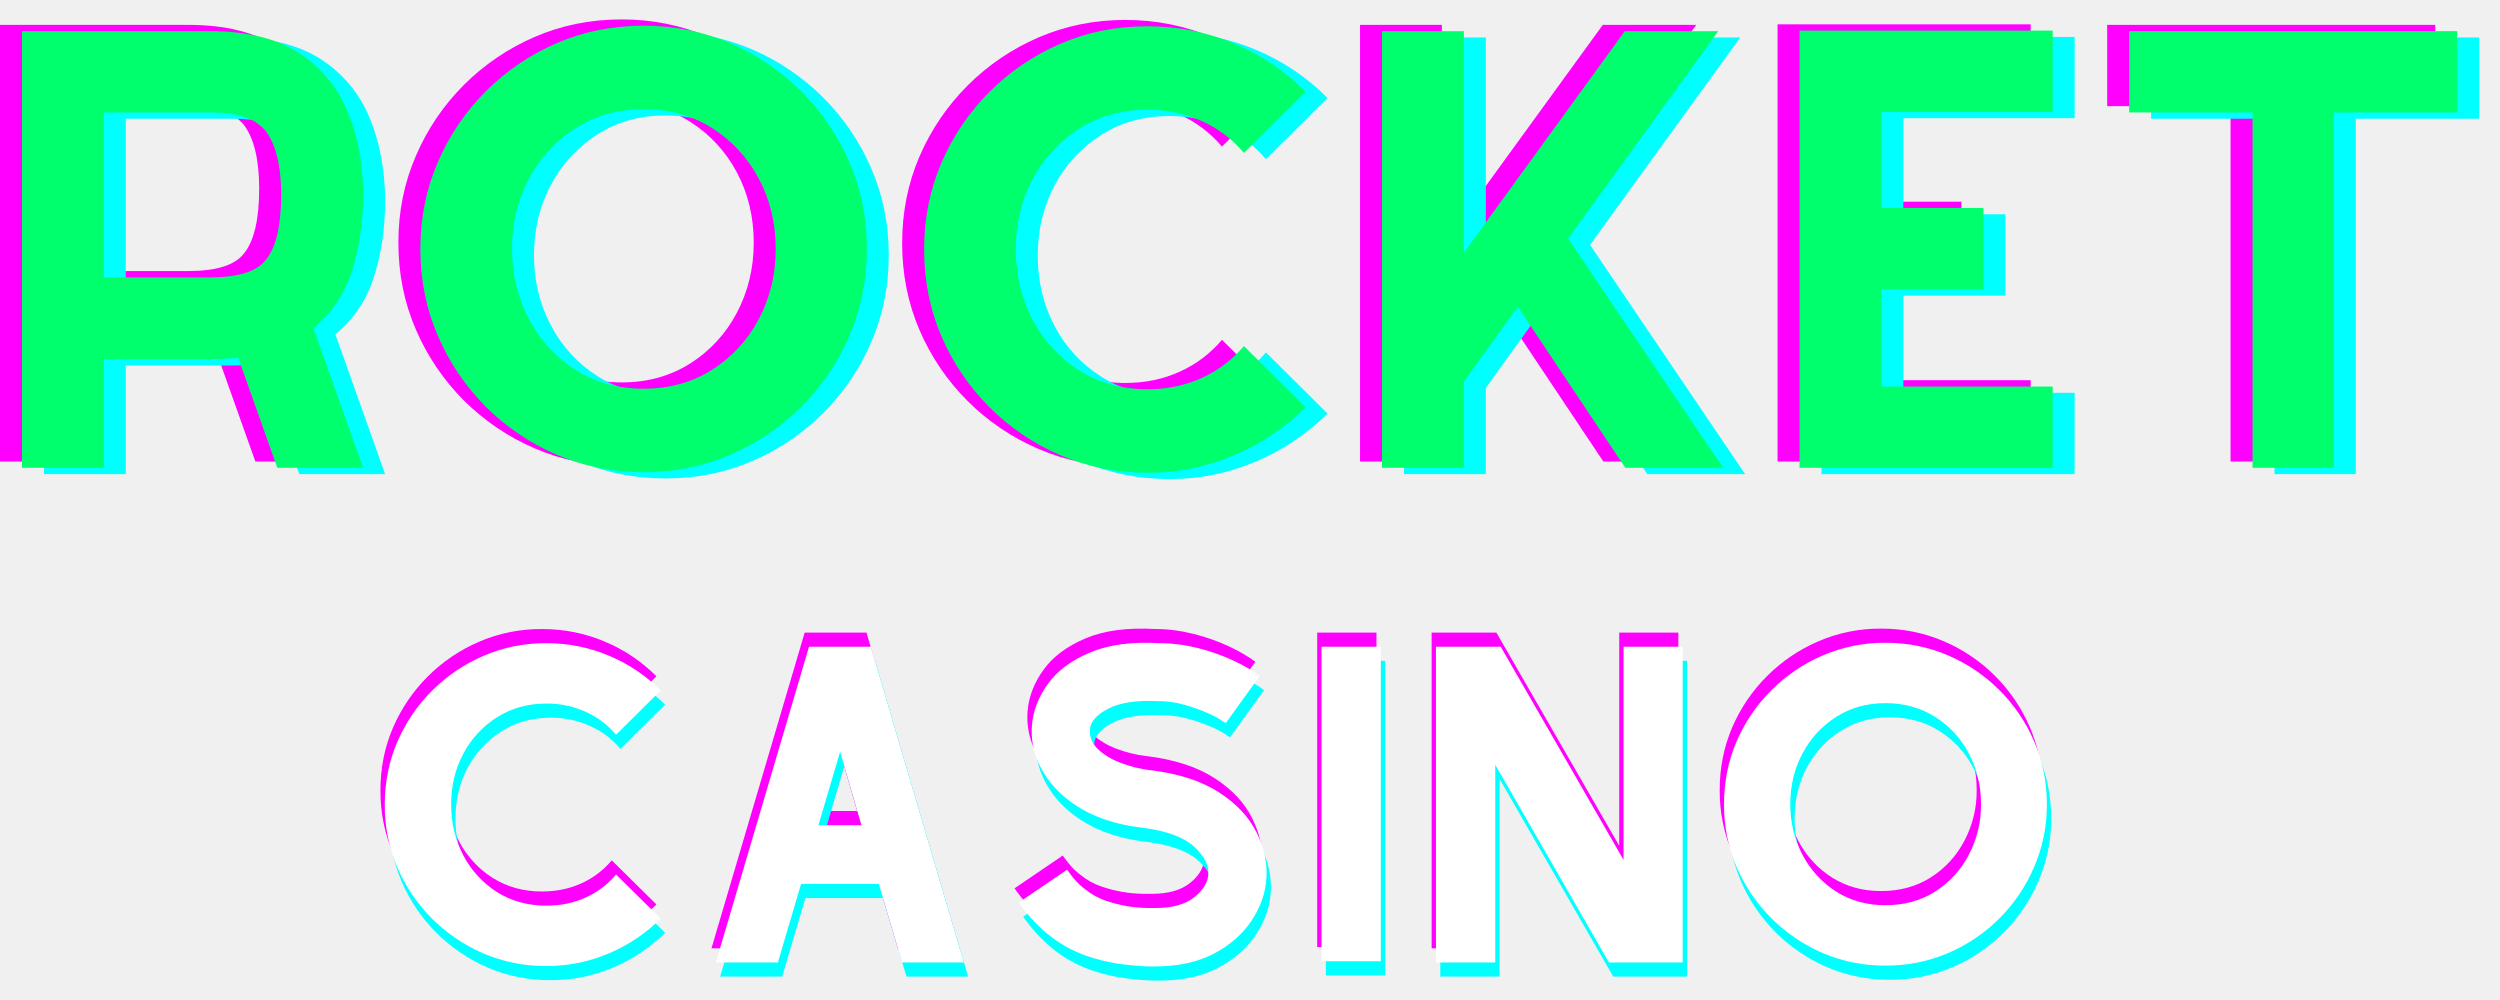
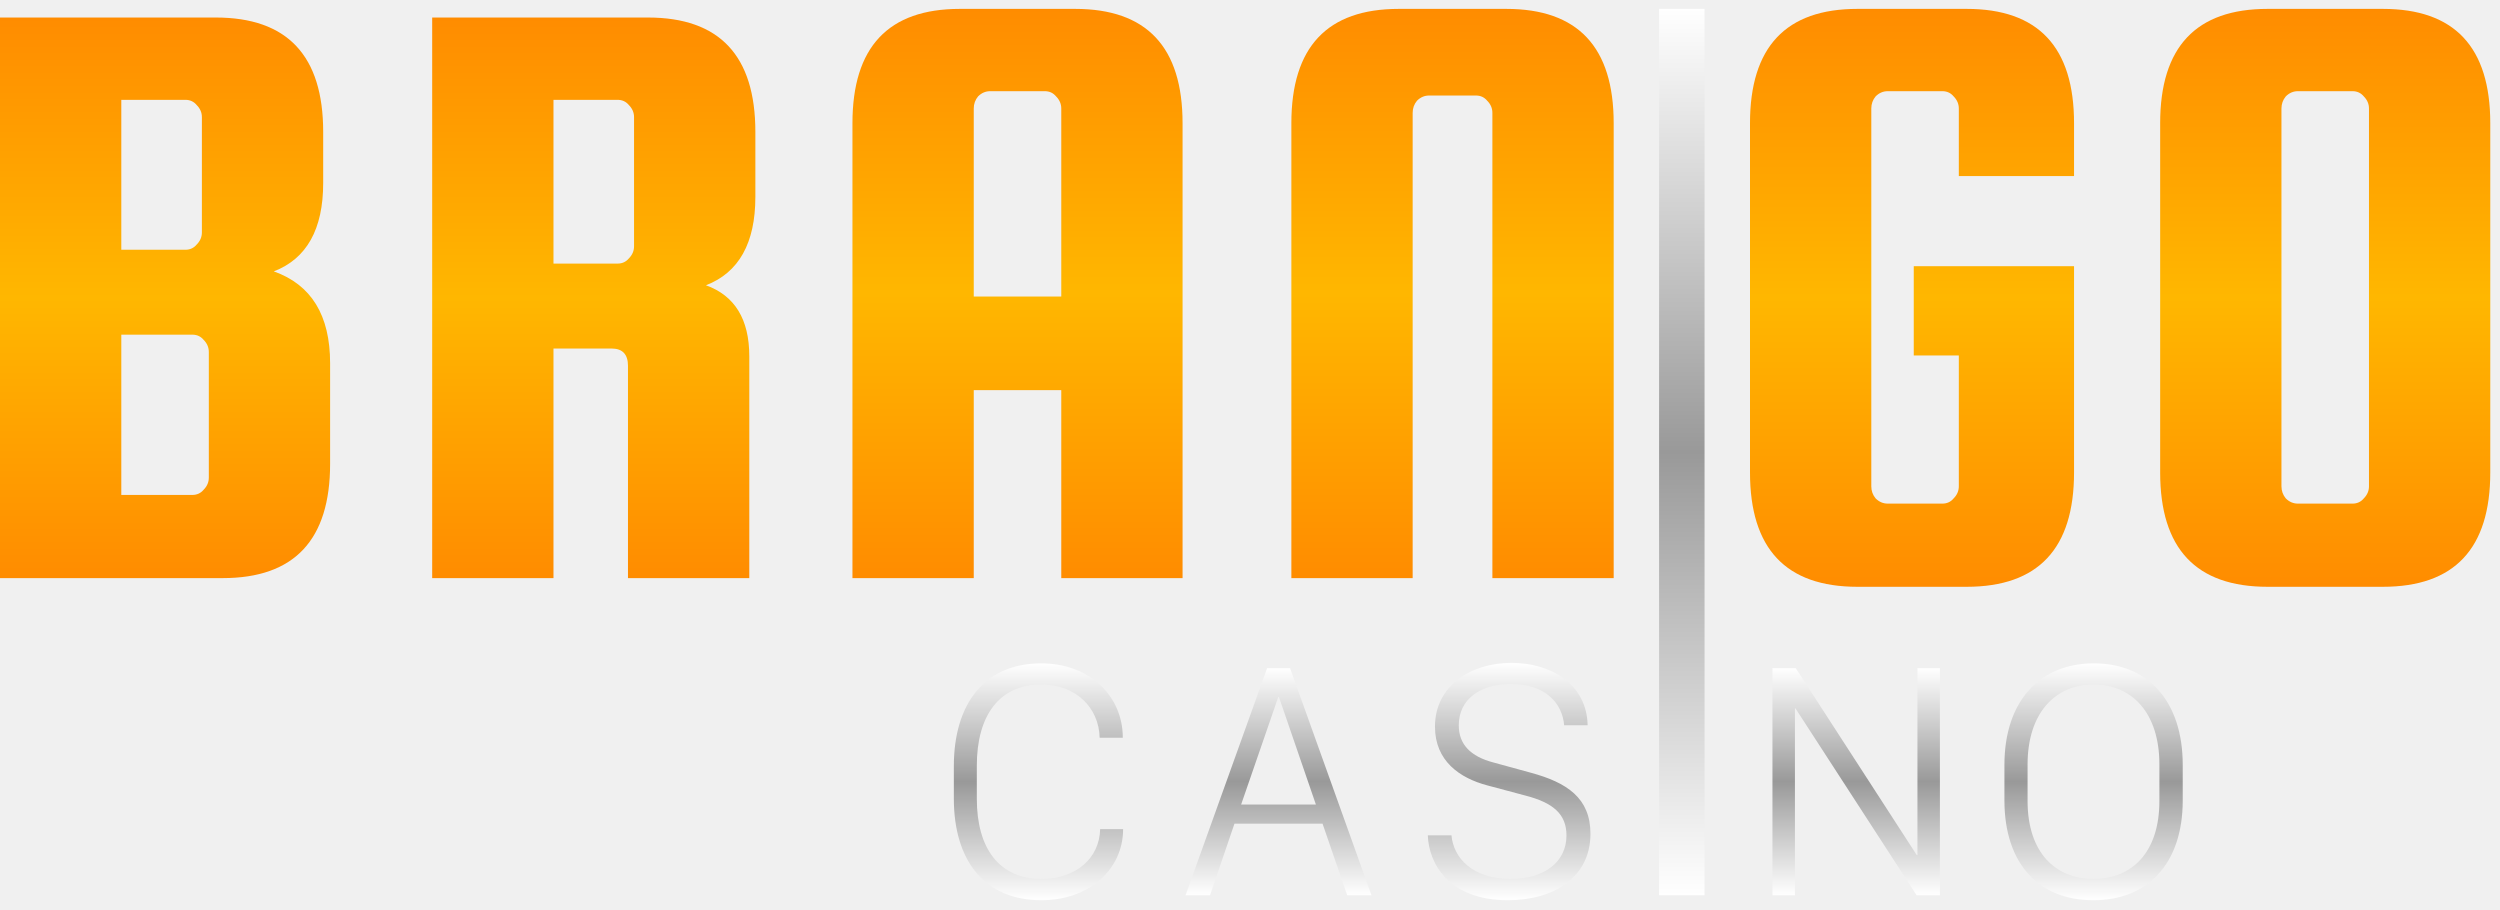
- <svg xmlns="http://www.w3.org/2000/svg" width="115" height="46" fill="none">
-   <path fill="#F0F" d="M15.693 8.68c0 1.253-.173 2.416-.516 3.487-.344 1.069-.934 1.947-1.772 2.634l2.288 6.429h-3.947l-1.804-5.072c-.402.05-.83.075-1.282.075H3.765v4.997H0V1.144h8.66c1.705 0 3.073.34 4.104 1.018a5.807 5.807 0 0 1 2.238 2.728c.46 1.136.69 2.399.69 3.79ZM3.765 12.468H8.66c1.29 0 2.143-.267 2.558-.804.468-.57.704-1.565.704-2.986 0-1.357-.244-2.345-.729-2.966a2.242 2.242 0 0 0-.327-.302c-.163-.133-.418-.254-.76-.364-.344-.109-.827-.164-1.446-.164H3.765v7.586ZM28.595.893c1.42 0 2.75.268 3.99.804a10.395 10.395 0 0 1 3.262 2.212 10.397 10.397 0 0 1 2.212 3.262c.536 1.236.805 2.567.805 3.99 0 1.426-.269 2.758-.805 3.998a10.468 10.468 0 0 1-2.212 3.261 10.405 10.405 0 0 1-3.262 2.206c-1.24.538-2.57.805-3.99.805-1.425 0-2.758-.267-3.997-.805a10.477 10.477 0 0 1-3.262-2.206 10.472 10.472 0 0 1-2.206-3.261c-.537-1.24-.805-2.572-.805-3.997 0-1.424.268-2.755.805-3.991a10.4 10.4 0 0 1 2.206-3.262 10.467 10.467 0 0 1 3.262-2.212c1.24-.536 2.572-.804 3.997-.804Zm0 3.84c-1.174 0-2.217.289-3.13.867a6.122 6.122 0 0 0-2.143 2.325c-.52.968-.78 2.047-.78 3.237 0 1.173.26 2.25.78 3.23a6.095 6.095 0 0 0 2.143 2.332c.913.578 1.956.867 3.13.867 1.184 0 2.234-.29 3.148-.867a6.098 6.098 0 0 0 2.15-2.332c.518-.98.779-2.057.779-3.23 0-1.19-.261-2.269-.78-3.237A6.125 6.125 0 0 0 31.743 5.6c-.914-.578-1.964-.867-3.148-.867ZM56.21 15.63l2.835 2.815a10.482 10.482 0 0 1-3.268 2.194 9.941 9.941 0 0 1-4.01.817c-1.424 0-2.757-.267-3.996-.805a10.413 10.413 0 0 1-5.474-5.468c-.533-1.239-.798-2.571-.798-3.996 0-1.424.265-2.755.798-3.991a10.466 10.466 0 0 1 5.474-5.474c1.24-.536 2.572-.805 3.997-.805 1.42 0 2.755.27 4.01.805a10.15 10.15 0 0 1 3.267 2.206l-2.834 2.815a5.474 5.474 0 0 0-1.923-1.458c-.764-.352-1.603-.528-2.52-.528-1.174 0-2.217.29-3.13.868a6.1 6.1 0 0 0-2.15 2.325c-.515.968-.773 2.047-.773 3.237 0 1.173.258 2.25.774 3.23a6.073 6.073 0 0 0 2.149 2.332c.913.578 1.956.867 3.13.867.917 0 1.756-.176 2.52-.528a5.455 5.455 0 0 0 1.923-1.458ZM73.754 21.23l-4.946-7.41-2.482 3.444v3.966h-3.764V1.144h3.764v10.194l7.403-10.194h4.299l-6.907 9.54 7.133 10.546h-4.5ZM93.412 4.858h-7.88v4.418h4.694v3.746H85.53v4.468h7.881v3.74H81.767V1.119h11.645v3.739ZM112.02 1.144v3.74h-5.675V21.23h-3.74V4.883H96.93V1.144h15.09Z" />
-   <path fill="#0FF" d="M17.715 9.259c0 1.254-.173 2.416-.516 3.488-.344 1.068-.935 1.947-1.772 2.633l2.288 6.43h-3.947l-1.804-5.072c-.402.05-.83.075-1.282.075H5.786v4.996H2.022V1.724h8.66c1.705 0 3.073.339 4.104 1.018a5.806 5.806 0 0 1 2.237 2.727c.46 1.136.692 2.4.692 3.79Zm-11.929 3.79h4.896c1.29 0 2.143-.268 2.558-.805.468-.569.704-1.565.704-2.985 0-1.358-.244-2.346-.73-2.966a2.242 2.242 0 0 0-.326-.302c-.163-.134-.418-.255-.76-.365-.345-.108-.827-.163-1.446-.163H5.786v7.586ZM30.616 1.472c1.42 0 2.75.269 3.991.805a10.395 10.395 0 0 1 3.262 2.212A10.393 10.393 0 0 1 40.08 7.75c.536 1.236.804 2.567.804 3.99 0 1.425-.268 2.758-.804 3.997A10.466 10.466 0 0 1 37.869 19a10.405 10.405 0 0 1-3.262 2.206c-1.241.537-2.57.804-3.99.804-1.426 0-2.758-.267-3.998-.804A10.476 10.476 0 0 1 23.358 19a10.477 10.477 0 0 1-2.206-3.262c-.538-1.24-.805-2.572-.805-3.997 0-1.423.267-2.754.805-3.99a10.404 10.404 0 0 1 2.206-3.262 10.466 10.466 0 0 1 3.261-2.212c1.24-.536 2.572-.805 3.997-.805Zm0 3.84c-1.173 0-2.217.29-3.13.867a6.122 6.122 0 0 0-2.143 2.326c-.52.968-.779 2.047-.779 3.236 0 1.174.26 2.25.78 3.23a6.094 6.094 0 0 0 2.142 2.332c.913.578 1.957.867 3.13.867 1.185 0 2.234-.289 3.149-.867a6.098 6.098 0 0 0 2.15-2.331c.518-.98.779-2.057.779-3.23 0-1.19-.261-2.27-.78-3.237a6.125 6.125 0 0 0-2.15-2.326c-.914-.578-1.963-.867-3.148-.867ZM58.233 16.21l2.834 2.816a10.48 10.48 0 0 1-3.268 2.193 9.941 9.941 0 0 1-4.01.817c-1.425 0-2.757-.267-3.997-.805a10.415 10.415 0 0 1-5.474-5.468c-.532-1.239-.798-2.571-.798-3.996 0-1.424.266-2.755.798-3.991a10.467 10.467 0 0 1 5.474-5.474c1.24-.536 2.572-.804 3.997-.804 1.42 0 2.756.268 4.01.804a10.148 10.148 0 0 1 3.268 2.206l-2.834 2.815a5.475 5.475 0 0 0-1.924-1.458c-.763-.352-1.602-.528-2.52-.528-1.173 0-2.217.29-3.13.868A6.1 6.1 0 0 0 48.51 8.53c-.515.968-.773 2.047-.773 3.237 0 1.173.258 2.25.773 3.23a6.073 6.073 0 0 0 2.15 2.332c.912.578 1.956.867 3.13.867.917 0 1.756-.176 2.52-.528a5.456 5.456 0 0 0 1.922-1.458ZM75.776 21.81 70.83 14.4l-2.482 3.444v3.965h-3.765V1.724h3.765v10.193L75.75 1.724h4.299l-6.907 9.54 7.133 10.545h-4.5ZM95.434 5.438h-7.881v4.418h4.695v3.746h-4.695v4.468h7.88v3.74H83.789V1.699h11.646v3.74ZM114.041 1.724v3.739h-5.675v16.346h-3.739V5.463h-5.675v-3.74h15.089Z" />
-   <path fill="#00FF6D" d="M16.703 8.969c0 1.254-.172 2.416-.515 3.488-.344 1.068-.935 1.947-1.772 2.633l2.287 6.43h-3.946l-1.804-5.072c-.402.05-.83.075-1.282.075H4.775v4.996H1.011V1.434h8.66c1.705 0 3.073.339 4.104 1.018a5.806 5.806 0 0 1 2.237 2.727c.46 1.136.691 2.4.691 3.79Zm-11.928 3.79h4.896c1.29 0 2.143-.268 2.558-.805.468-.569.704-1.565.704-2.985 0-1.358-.244-2.346-.73-2.966a2.236 2.236 0 0 0-.326-.302c-.164-.134-.418-.255-.76-.365-.345-.108-.827-.163-1.446-.163H4.775v7.585ZM29.606 1.182c1.42 0 2.75.269 3.99.805a10.393 10.393 0 0 1 3.262 2.212A10.393 10.393 0 0 1 39.07 7.46c.536 1.237.805 2.568.805 3.991 0 1.425-.269 2.758-.805 3.997a10.464 10.464 0 0 1-2.212 3.262 10.402 10.402 0 0 1-3.262 2.206c-1.24.537-2.57.804-3.99.804-1.426 0-2.758-.267-3.998-.804a10.475 10.475 0 0 1-3.261-2.206 10.472 10.472 0 0 1-2.206-3.262c-.537-1.24-.805-2.572-.805-3.997 0-1.423.268-2.754.805-3.99a10.4 10.4 0 0 1 2.206-3.262 10.467 10.467 0 0 1 3.261-2.212c1.24-.536 2.572-.805 3.998-.805Zm0 3.84c-1.174 0-2.217.29-3.13.867a6.122 6.122 0 0 0-2.143 2.326c-.52.967-.78 2.047-.78 3.236 0 1.174.26 2.25.78 3.23a6.095 6.095 0 0 0 2.143 2.332c.913.578 1.956.867 3.13.867 1.184 0 2.234-.289 3.148-.867a6.098 6.098 0 0 0 2.15-2.331c.518-.98.779-2.057.779-3.23 0-1.19-.261-2.27-.78-3.237a6.125 6.125 0 0 0-2.149-2.326c-.914-.578-1.964-.867-3.148-.867ZM57.222 15.92l2.834 2.815a10.48 10.48 0 0 1-3.268 2.194 9.941 9.941 0 0 1-4.01.817c-1.425 0-2.757-.267-3.997-.805a10.413 10.413 0 0 1-5.474-5.468c-.532-1.239-.798-2.571-.798-3.996 0-1.424.266-2.755.798-3.991a10.466 10.466 0 0 1 5.474-5.474c1.24-.536 2.572-.804 3.997-.804 1.42 0 2.756.268 4.01.804a10.15 10.15 0 0 1 3.268 2.206l-2.834 2.815a5.474 5.474 0 0 0-1.923-1.458c-.764-.352-1.603-.528-2.52-.528-1.174 0-2.217.29-3.13.868a6.1 6.1 0 0 0-2.15 2.325c-.515.968-.773 2.047-.773 3.237 0 1.173.258 2.25.773 3.23a6.074 6.074 0 0 0 2.15 2.332c.913.578 1.956.867 3.13.867.917 0 1.756-.176 2.52-.528a5.455 5.455 0 0 0 1.923-1.458ZM74.765 21.52l-4.946-7.41-2.482 3.444v3.965h-3.765V1.434h3.765v10.193L74.74 1.434h4.299l-6.907 9.54 7.133 10.545h-4.5ZM94.423 5.148h-7.88v4.418h4.694v3.746h-4.695v4.468h7.881v3.74H82.778V1.409h11.645v3.74ZM113.03 1.434v3.739h-5.675v16.346h-3.739V5.173h-5.675v-3.74h15.089Z" />
-   <path fill="#F0F" d="m28.14 39.575 2.055 2.03a7.538 7.538 0 0 1-2.364 1.59 7.22 7.22 0 0 1-2.903.591 7.22 7.22 0 0 1-2.89-.578 7.641 7.641 0 0 1-2.358-1.596 7.577 7.577 0 0 1-1.602-2.363 7.22 7.22 0 0 1-.578-2.891c0-1.026.191-1.988.578-2.885a7.531 7.531 0 0 1 1.602-2.357 7.535 7.535 0 0 1 2.357-1.596 7.171 7.171 0 0 1 2.891-.584c1.026 0 1.994.194 2.903.584a7.307 7.307 0 0 1 2.364 1.59l-2.055 2.036a3.866 3.866 0 0 0-1.39-1.05 4.284 4.284 0 0 0-1.822-.383c-.847 0-1.601.21-2.262.629a4.4 4.4 0 0 0-1.553 1.678c-.374.7-.56 1.48-.56 2.338 0 .851.186 1.63.56 2.338a4.423 4.423 0 0 0 1.553 1.69c.661.415 1.415.622 2.262.622.666 0 1.273-.125 1.823-.377a3.9 3.9 0 0 0 1.389-1.056ZM41.3 43.623l-1.074-3.614H36.65l-1.068 3.614h-2.854l4.287-14.524h2.853v.037l4.267 14.487h-2.834Zm-3.852-6.317h1.98l-.98-3.38-1 3.38ZM52.696 43.805c-.29 0-.7-.032-1.232-.095a8.037 8.037 0 0 1-1.716-.402 5.85 5.85 0 0 1-1.753-.993 7.17 7.17 0 0 1-1.326-1.452l2.218-1.508c.121.173.245.332.371.478.126.143.267.275.427.396.302.251.637.438 1.006.559a6.13 6.13 0 0 0 1.88.327H52.99c.75 0 1.33-.164 1.741-.49.41-.327.629-.682.654-1.069.025-.422-.198-.845-.667-1.27-.465-.422-1.23-.706-2.293-.854-1.597-.171-2.87-.693-3.815-1.565a4.383 4.383 0 0 1-1.062-1.477 3.496 3.496 0 0 1-.277-1.697c.058-.666.305-1.297.742-1.898.435-.598 1.078-1.076 1.93-1.433.854-.36 1.924-.502 3.21-.427.579 0 1.154.074 1.729.22.578.143 1.114.33 1.609.56.498.23.917.474 1.257.728l-1.565 2.175a4.097 4.097 0 0 0-.849-.478 7.795 7.795 0 0 0-1.1-.383 4.313 4.313 0 0 0-1.118-.157h-.057c-.993-.046-1.756.072-2.287.352-.533.276-.811.595-.836.955-.025.34.097.641.37.905.273.26.626.471 1.063.635.435.163.883.275 1.345.333h.037c1.282.16 2.323.5 3.124 1.018.8.52 1.373 1.131 1.722 1.835.352.7.504 1.401.459 2.105-.038.667-.261 1.312-.666 1.936-.407.62-.978 1.128-1.71 1.521-.729.394-1.615.597-2.658.61h-.327ZM63.318 43.566V29.099h-2.727v14.467h2.727ZM74.484 29.099h2.72v14.524h-3.393l-5.229-9.094v9.093h-2.727V29.1h2.979l5.65 9.804v-9.804ZM86.534 28.916c1.026 0 1.988.195 2.885.585a7.46 7.46 0 0 1 2.357 1.596 7.46 7.46 0 0 1 1.596 2.357c.39.897.585 1.86.585 2.891a7.15 7.15 0 0 1-.585 2.885 7.506 7.506 0 0 1-3.953 3.959 7.211 7.211 0 0 1-2.885.578 7.22 7.22 0 0 1-2.89-.578 7.643 7.643 0 0 1-2.357-1.596 7.58 7.58 0 0 1-1.603-2.363 7.2 7.2 0 0 1-.578-2.885c0-1.03.192-1.994.578-2.891a7.534 7.534 0 0 1 1.603-2.357 7.533 7.533 0 0 1 2.356-1.596 7.169 7.169 0 0 1 2.891-.585Zm0 2.778c-.851 0-1.605.21-2.262.629A4.4 4.4 0 0 0 82.72 34c-.377.7-.566 1.481-.566 2.344 0 .847.189 1.625.566 2.332a4.424 4.424 0 0 0 1.552 1.69c.657.415 1.41.622 2.262.622.858 0 1.617-.207 2.275-.622a4.377 4.377 0 0 0 1.553-1.69 4.878 4.878 0 0 0 .565-2.332c0-.863-.188-1.643-.565-2.344a4.353 4.353 0 0 0-1.552-1.678c-.659-.418-1.418-.629-2.276-.629Z" />
-   <path fill="#0FF" d="m28.538 40.877 2.055 2.03a7.54 7.54 0 0 1-2.363 1.59 7.22 7.22 0 0 1-2.904.59 7.22 7.22 0 0 1-2.89-.577 7.641 7.641 0 0 1-2.358-1.596 7.576 7.576 0 0 1-1.602-2.364 7.22 7.22 0 0 1-.578-2.89c0-1.026.191-1.988.578-2.885a7.53 7.53 0 0 1 1.602-2.357 7.531 7.531 0 0 1 2.357-1.596 7.17 7.17 0 0 1 2.891-.585c1.026 0 1.994.195 2.904.585a7.307 7.307 0 0 1 2.363 1.59l-2.055 2.036a3.866 3.866 0 0 0-1.39-1.05 4.284 4.284 0 0 0-1.822-.383c-.847 0-1.601.21-2.262.629a4.4 4.4 0 0 0-1.553 1.678c-.374.7-.56 1.48-.56 2.337 0 .852.186 1.631.56 2.338a4.424 4.424 0 0 0 1.553 1.69c.661.416 1.415.623 2.262.623a4.33 4.33 0 0 0 1.823-.377 3.9 3.9 0 0 0 1.389-1.056ZM41.699 44.925l-1.075-3.614h-3.576l-1.068 3.614h-2.853L37.413 30.4h2.853v.038l4.267 14.486H41.7Zm-3.852-6.316h1.98l-.981-3.382-1 3.382ZM53.094 45.107c-.29 0-.7-.032-1.232-.094a8.032 8.032 0 0 1-1.716-.403 5.85 5.85 0 0 1-1.753-.993 7.172 7.172 0 0 1-1.326-1.451l2.218-1.509c.121.173.246.332.371.478.126.143.267.275.428.396.301.251.636.438 1.005.56a6.116 6.116 0 0 0 1.88.327l.326-.001h.094c.75 0 1.33-.163 1.741-.49.41-.327.629-.682.654-1.069.025-.422-.198-.845-.666-1.27-.465-.422-1.23-.706-2.294-.854-1.597-.171-2.87-.693-3.815-1.565a4.38 4.38 0 0 1-1.062-1.477 3.495 3.495 0 0 1-.277-1.697c.058-.666.305-1.297.742-1.897.435-.599 1.078-1.077 1.93-1.433.854-.36 1.924-.503 3.21-.428.579 0 1.154.074 1.729.22.578.143 1.114.33 1.609.56.498.23.917.474 1.257.729l-1.565 2.174a4.099 4.099 0 0 0-.849-.477 7.812 7.812 0 0 0-1.1-.384 4.313 4.313 0 0 0-1.118-.157h-.056c-.994-.046-1.757.072-2.288.352-.533.277-.81.595-.836.955-.025.34.097.641.37.905.273.261.626.472 1.063.635a5.91 5.91 0 0 0 1.345.333h.038c1.282.16 2.322.5 3.123 1.018.8.52 1.373 1.131 1.722 1.835.352.701.504 1.402.459 2.106-.038.666-.261 1.312-.666 1.935-.407.62-.978 1.128-1.71 1.521-.729.395-1.615.597-2.658.61h-.327ZM63.717 44.868V30.401h-2.728v14.467h2.728ZM74.882 30.4h2.721v14.525H74.21l-5.228-9.094v9.094h-2.728V30.4h2.979l5.65 9.804V30.4ZM86.933 30.219c1.026 0 1.987.195 2.884.584a7.463 7.463 0 0 1 2.357 1.597 7.46 7.46 0 0 1 1.596 2.356c.39.897.585 1.86.585 2.891a7.15 7.15 0 0 1-.585 2.885 7.505 7.505 0 0 1-3.953 3.96 7.212 7.212 0 0 1-2.884.577 7.22 7.22 0 0 1-2.891-.578 7.641 7.641 0 0 1-2.357-1.596 7.579 7.579 0 0 1-1.603-2.363 7.2 7.2 0 0 1-.578-2.885c0-1.03.192-1.994.578-2.89a7.533 7.533 0 0 1 1.603-2.357 7.535 7.535 0 0 1 2.357-1.597 7.17 7.17 0 0 1 2.89-.584Zm0 2.778c-.852 0-1.606.21-2.263.628a4.4 4.4 0 0 0-1.552 1.678c-.377.7-.566 1.482-.566 2.344 0 .847.189 1.625.566 2.332a4.425 4.425 0 0 0 1.552 1.69c.657.415 1.411.623 2.263.623.857 0 1.616-.208 2.275-.623a4.377 4.377 0 0 0 1.552-1.69 4.877 4.877 0 0 0 .566-2.332c0-.862-.189-1.643-.566-2.344a4.353 4.353 0 0 0-1.552-1.678c-.659-.418-1.418-.628-2.275-.628Z" />
-   <path fill="#fff" d="m28.338 40.226 2.056 2.03a7.539 7.539 0 0 1-2.363 1.59 7.22 7.22 0 0 1-2.904.591 7.22 7.22 0 0 1-2.89-.578 7.641 7.641 0 0 1-2.358-1.596 7.576 7.576 0 0 1-1.602-2.363 7.22 7.22 0 0 1-.578-2.891c0-1.026.191-1.988.578-2.885a7.53 7.53 0 0 1 1.602-2.357 7.533 7.533 0 0 1 2.357-1.596 7.171 7.171 0 0 1 2.891-.585c1.026 0 1.994.195 2.904.585a7.307 7.307 0 0 1 2.363 1.59l-2.055 2.036a3.866 3.866 0 0 0-1.39-1.05 4.284 4.284 0 0 0-1.822-.383c-.847 0-1.6.21-2.262.629a4.4 4.4 0 0 0-1.553 1.678c-.374.7-.559 1.48-.559 2.338 0 .851.185 1.63.56 2.337a4.425 4.425 0 0 0 1.552 1.691c.661.415 1.415.622 2.262.622.666 0 1.273-.125 1.823-.377a3.9 3.9 0 0 0 1.389-1.056ZM41.5 44.274l-1.075-3.614H36.85l-1.068 3.614h-2.853l4.286-14.524h2.853v.038l4.267 14.486H41.5Zm-3.852-6.316h1.98l-.981-3.381-1 3.38ZM52.895 44.456c-.29 0-.7-.032-1.232-.094a8.033 8.033 0 0 1-1.716-.403 5.85 5.85 0 0 1-1.753-.992 7.17 7.17 0 0 1-1.326-1.452l2.218-1.509c.121.173.245.332.371.478.126.143.267.275.428.396.301.251.636.438 1.005.56a6.13 6.13 0 0 0 1.88.327H53.19c.75 0 1.33-.164 1.741-.491.41-.327.629-.682.654-1.069.025-.422-.198-.845-.666-1.269-.465-.423-1.23-.707-2.294-.855-1.597-.171-2.87-.693-3.815-1.565a4.38 4.38 0 0 1-1.062-1.477 3.496 3.496 0 0 1-.277-1.696c.058-.666.305-1.298.742-1.898.435-.599 1.078-1.077 1.93-1.433.854-.36 1.924-.503 3.21-.428a6.99 6.99 0 0 1 1.729.22 8.89 8.89 0 0 1 1.609.56c.498.23.917.474 1.257.729l-1.565 2.174a4.099 4.099 0 0 0-.849-.477 7.81 7.81 0 0 0-1.1-.384 4.312 4.312 0 0 0-1.118-.157h-.057c-.993-.045-1.756.072-2.287.352-.533.277-.81.596-.836.955-.025.34.097.641.37.905.273.261.626.472 1.063.635.435.163.883.275 1.345.333h.038c1.282.16 2.322.5 3.123 1.018.8.52 1.373 1.132 1.722 1.835.352.701.504 1.402.459 2.106-.038.666-.261 1.312-.666 1.935-.407.621-.978 1.128-1.71 1.521-.729.395-1.615.597-2.658.61h-.327ZM63.518 44.217V29.75H60.79v14.467h2.728ZM74.683 29.75h2.721v14.524H74.01l-5.228-9.094v9.094h-2.728V29.75h2.979l5.65 9.804V29.75ZM86.733 29.567c1.026 0 1.988.195 2.885.585a7.46 7.46 0 0 1 2.357 1.596 7.461 7.461 0 0 1 1.596 2.357c.39.897.585 1.86.585 2.89a7.15 7.15 0 0 1-.585 2.886 7.507 7.507 0 0 1-3.953 3.959 7.212 7.212 0 0 1-2.885.578 7.22 7.22 0 0 1-2.89-.578 7.64 7.64 0 0 1-2.357-1.597 7.579 7.579 0 0 1-1.603-2.363 7.2 7.2 0 0 1-.578-2.884c0-1.03.192-1.994.578-2.891a7.533 7.533 0 0 1 1.603-2.357 7.532 7.532 0 0 1 2.356-1.596 7.169 7.169 0 0 1 2.891-.585Zm0 2.778c-.851 0-1.605.21-2.262.629a4.4 4.4 0 0 0-1.552 1.678c-.377.7-.566 1.481-.566 2.344 0 .847.189 1.624.566 2.331a4.425 4.425 0 0 0 1.552 1.691c.657.415 1.41.622 2.262.622.858 0 1.617-.207 2.275-.622a4.377 4.377 0 0 0 1.553-1.69 4.88 4.88 0 0 0 .565-2.332c0-.863-.188-1.644-.565-2.344a4.352 4.352 0 0 0-1.553-1.678c-.658-.418-1.417-.629-2.275-.629Z" />
+ <svg xmlns="http://www.w3.org/2000/svg" width="110" height="40" viewBox="0 0 110 40" fill="none">
+   <path d="M109.572 5.423V20.787C109.572 24.141 107.996 25.819 104.845 25.819H99.774C96.623 25.819 95.047 24.141 95.047 20.787V5.423C95.047 2.068 96.623 0.391 99.774 0.391H104.845C107.996 0.391 109.572 2.068 109.572 5.423ZM104.235 21.396V4.775C104.235 4.571 104.158 4.394 104.006 4.241C103.879 4.089 103.714 4.012 103.51 4.012H101.108C100.905 4.012 100.727 4.089 100.575 4.241C100.448 4.394 100.384 4.571 100.384 4.775V21.396C100.384 21.6 100.448 21.778 100.575 21.93C100.727 22.083 100.905 22.159 101.108 22.159H103.51C103.714 22.159 103.879 22.083 104.006 21.93C104.158 21.778 104.235 21.6 104.235 21.396Z" fill="url(#paint0_linear_1124_24960)" />
+   <path d="M84.205 15.64V11.713H91.258V20.787C91.258 24.141 89.682 25.819 86.531 25.819H81.727C78.576 25.819 77 24.141 77 20.787V5.423C77 2.068 78.576 0.391 81.727 0.391H86.531C89.682 0.391 91.258 2.068 91.258 5.423V7.748H86.188V4.775C86.188 4.571 86.111 4.394 85.959 4.241C85.832 4.089 85.667 4.012 85.463 4.012H83.062C82.858 4.012 82.68 4.089 82.528 4.241C82.401 4.394 82.337 4.571 82.337 4.775V21.396C82.337 21.6 82.401 21.778 82.528 21.93C82.68 22.083 82.858 22.159 83.062 22.159H85.463C85.667 22.159 85.832 22.083 85.959 21.93C86.111 21.778 86.188 21.6 86.188 21.396V15.64H84.205Z" fill="url(#paint1_linear_1124_24960)" />
+   <path d="M71.002 25.438H65.665V4.965C65.665 4.762 65.589 4.584 65.436 4.432C65.309 4.279 65.144 4.203 64.941 4.203H62.882C62.679 4.203 62.501 4.279 62.348 4.432C62.221 4.584 62.157 4.762 62.157 4.965V25.438H56.82V5.423C56.82 2.068 58.396 0.391 61.548 0.391H66.275C69.426 0.391 71.002 2.068 71.002 5.423V25.438Z" fill="url(#paint2_linear_1124_24960)" />
+   <path d="M47.305 0.391C50.457 0.391 52.033 2.068 52.033 5.423V25.438H46.696V17.165H42.845V25.438H37.508V5.423C37.508 2.068 39.084 0.391 42.235 0.391H47.305ZM42.845 13.047H46.696V4.775C46.696 4.571 46.619 4.394 46.467 4.241C46.34 4.089 46.175 4.012 45.971 4.012H43.569C43.366 4.012 43.188 4.089 43.036 4.241C42.909 4.394 42.845 4.571 42.845 4.775V13.047Z" fill="url(#paint3_linear_1124_24960)" />
+   <path d="M24.353 15.335V25.437H19.016V0.771H28.508C31.66 0.771 33.236 2.449 33.236 5.804V8.663C33.236 10.696 32.511 11.992 31.062 12.552C32.333 13.009 32.969 14.051 32.969 15.678V25.437H27.631V16.097C27.631 15.589 27.39 15.335 26.907 15.335H24.353ZM24.353 4.393V11.598H27.174C27.377 11.598 27.543 11.522 27.67 11.37C27.822 11.217 27.898 11.039 27.898 10.836V5.156C27.898 4.952 27.822 4.774 27.67 4.622C27.543 4.469 27.377 4.393 27.174 4.393H24.353Z" fill="url(#paint4_linear_1124_24960)" />
+   <path d="M12.047 11.941C13.699 12.526 14.525 13.873 14.525 15.983V20.405C14.525 23.76 12.949 25.437 9.798 25.437H0V0.771H9.493C12.644 0.771 14.22 2.449 14.22 5.804V8.053C14.22 10.086 13.496 11.382 12.047 11.941ZM8.158 4.393H5.337V10.989H8.158C8.362 10.989 8.527 10.912 8.654 10.76C8.806 10.607 8.883 10.429 8.883 10.226V5.156C8.883 4.952 8.806 4.774 8.654 4.622C8.527 4.469 8.362 4.393 8.158 4.393ZM9.188 21.015V15.487C9.188 15.284 9.111 15.106 8.959 14.953C8.832 14.801 8.667 14.725 8.463 14.725H5.337V21.777H8.463C8.667 21.777 8.832 21.701 8.959 21.549C9.111 21.396 9.188 21.218 9.188 21.015Z" fill="url(#paint5_linear_1124_24960)" />
+   <path d="M96.04 35.223C96.04 38.006 94.494 39.61 92.106 39.61C89.711 39.61 88.195 38.006 88.195 35.223V33.648C88.195 30.865 89.741 29.188 92.128 29.188C94.523 29.188 96.04 30.865 96.04 33.655V35.223ZM95.014 33.641C95.014 31.355 93.798 30.118 92.114 30.118C90.444 30.118 89.213 31.355 89.213 33.641V35.237C89.213 37.515 90.436 38.672 92.114 38.672C93.798 38.672 95.014 37.515 95.014 35.237V33.641Z" fill="url(#paint6_linear_1124_24960)" />
+   <path d="M78.977 39.391H77.988V29.4H79.014L84.338 37.626H84.368V29.4H85.356V39.391H84.331L78.999 31.166H78.977V39.391Z" fill="url(#paint7_linear_1124_24960)" />
+   <path d="M75 39.391H73V0.391H75V39.391Z" fill="url(#paint8_linear_1124_24960)" />
+   <path d="M62.824 36.754H63.864C63.952 37.735 64.772 38.673 66.472 38.673C67.951 38.673 68.925 37.926 68.925 36.761C68.925 35.816 68.332 35.318 67.109 35.003L65.439 34.557C64.231 34.234 63.139 33.487 63.139 31.971C63.139 30.177 64.721 29.166 66.501 29.166C68.215 29.166 69.819 30.081 69.856 31.913H68.823C68.742 30.939 68.002 30.096 66.479 30.096C65.131 30.096 64.186 30.763 64.186 31.913C64.186 32.74 64.685 33.282 65.725 33.553L67.358 34C68.947 34.432 69.98 35.113 69.98 36.688C69.98 38.6 68.369 39.61 66.347 39.61C63.762 39.61 62.861 37.999 62.824 36.754Z" fill="url(#paint9_linear_1124_24960)" />
+   <path d="M53.241 39.391H52.164L55.753 29.4H56.764L60.345 39.391H59.276L58.192 36.241H54.317L53.241 39.391ZM56.273 30.668H56.244L54.61 35.399H57.899L56.273 30.668Z" fill="url(#paint10_linear_1124_24960)" />
+   <path d="M42.98 33.692V35.149C42.98 37.31 43.954 38.672 45.821 38.672C47.345 38.672 48.377 37.764 48.407 36.482H49.417C49.417 38.255 47.916 39.61 45.821 39.61C43.324 39.61 41.969 37.874 41.969 35.135V33.714C41.969 30.945 43.338 29.188 45.814 29.188C47.945 29.188 49.403 30.63 49.403 32.454V32.461H48.385C48.355 31.15 47.352 30.118 45.814 30.118C43.961 30.118 42.98 31.495 42.98 33.692Z" fill="url(#paint11_linear_1124_24960)" />
+   <defs>
+     <linearGradient id="paint0_linear_1124_24960" x1="102.309" y1="0.391" x2="102.309" y2="25.819" gradientUnits="userSpaceOnUse">
+       <stop stop-color="#FF8C00" />
+       <stop offset="0.5" stop-color="#FFB700" />
+       <stop offset="1" stop-color="#FF8C00" />
+     </linearGradient>
+     <linearGradient id="paint1_linear_1124_24960" x1="84.129" y1="0.391" x2="84.129" y2="25.819" gradientUnits="userSpaceOnUse">
+       <stop stop-color="#FF8C00" />
+       <stop offset="0.5" stop-color="#FFB700" />
+       <stop offset="1" stop-color="#FF8C00" />
+     </linearGradient>
+     <linearGradient id="paint2_linear_1124_24960" x1="63.911" y1="0.391" x2="63.911" y2="25.438" gradientUnits="userSpaceOnUse">
+       <stop stop-color="#FF8C00" />
+       <stop offset="0.5" stop-color="#FFB700" />
+       <stop offset="1" stop-color="#FF8C00" />
+     </linearGradient>
+     <linearGradient id="paint3_linear_1124_24960" x1="44.77" y1="0.391" x2="44.77" y2="25.438" gradientUnits="userSpaceOnUse">
+       <stop stop-color="#FF8C00" />
+       <stop offset="0.5" stop-color="#FFB700" />
+       <stop offset="1" stop-color="#FF8C00" />
+     </linearGradient>
+     <linearGradient id="paint4_linear_1124_24960" x1="26.126" y1="0.771" x2="26.126" y2="25.437" gradientUnits="userSpaceOnUse">
+       <stop stop-color="#FF8C00" />
+       <stop offset="0.5" stop-color="#FFB700" />
+       <stop offset="1" stop-color="#FF8C00" />
+     </linearGradient>
+     <linearGradient id="paint5_linear_1124_24960" x1="7.262" y1="0.771" x2="7.262" y2="25.437" gradientUnits="userSpaceOnUse">
+       <stop stop-color="#FF8C00" />
+       <stop offset="0.5" stop-color="#FFB700" />
+       <stop offset="1" stop-color="#FF8C00" />
+     </linearGradient>
+     <linearGradient id="paint6_linear_1124_24960" x1="92.117" y1="29.188" x2="92.117" y2="39.61" gradientUnits="userSpaceOnUse">
+       <stop stop-color="white" />
+       <stop offset="0.5" stop-color="#999999" />
+       <stop offset="1" stop-color="white" />
+     </linearGradient>
+     <linearGradient id="paint7_linear_1124_24960" x1="81.672" y1="29.4" x2="81.672" y2="39.391" gradientUnits="userSpaceOnUse">
+       <stop stop-color="white" />
+       <stop offset="0.5" stop-color="#999999" />
+       <stop offset="1" stop-color="white" />
+     </linearGradient>
+     <linearGradient id="paint8_linear_1124_24960" x1="74" y1="0.391" x2="74" y2="39.391" gradientUnits="userSpaceOnUse">
+       <stop stop-color="white" />
+       <stop offset="0.5" stop-color="#999999" />
+       <stop offset="1" stop-color="white" />
+     </linearGradient>
+     <linearGradient id="paint9_linear_1124_24960" x1="66.402" y1="29.166" x2="66.402" y2="39.61" gradientUnits="userSpaceOnUse">
+       <stop stop-color="white" />
+       <stop offset="0.5" stop-color="#999999" />
+       <stop offset="1" stop-color="white" />
+     </linearGradient>
+     <linearGradient id="paint10_linear_1124_24960" x1="56.255" y1="29.4" x2="56.255" y2="39.391" gradientUnits="userSpaceOnUse">
+       <stop stop-color="white" />
+       <stop offset="0.5" stop-color="#999999" />
+       <stop offset="1" stop-color="white" />
+     </linearGradient>
+     <linearGradient id="paint11_linear_1124_24960" x1="45.693" y1="29.188" x2="45.693" y2="39.61" gradientUnits="userSpaceOnUse">
+       <stop stop-color="white" />
+       <stop offset="0.5" stop-color="#999999" />
+       <stop offset="1" stop-color="white" />
+     </linearGradient>
+   </defs>
</svg>
